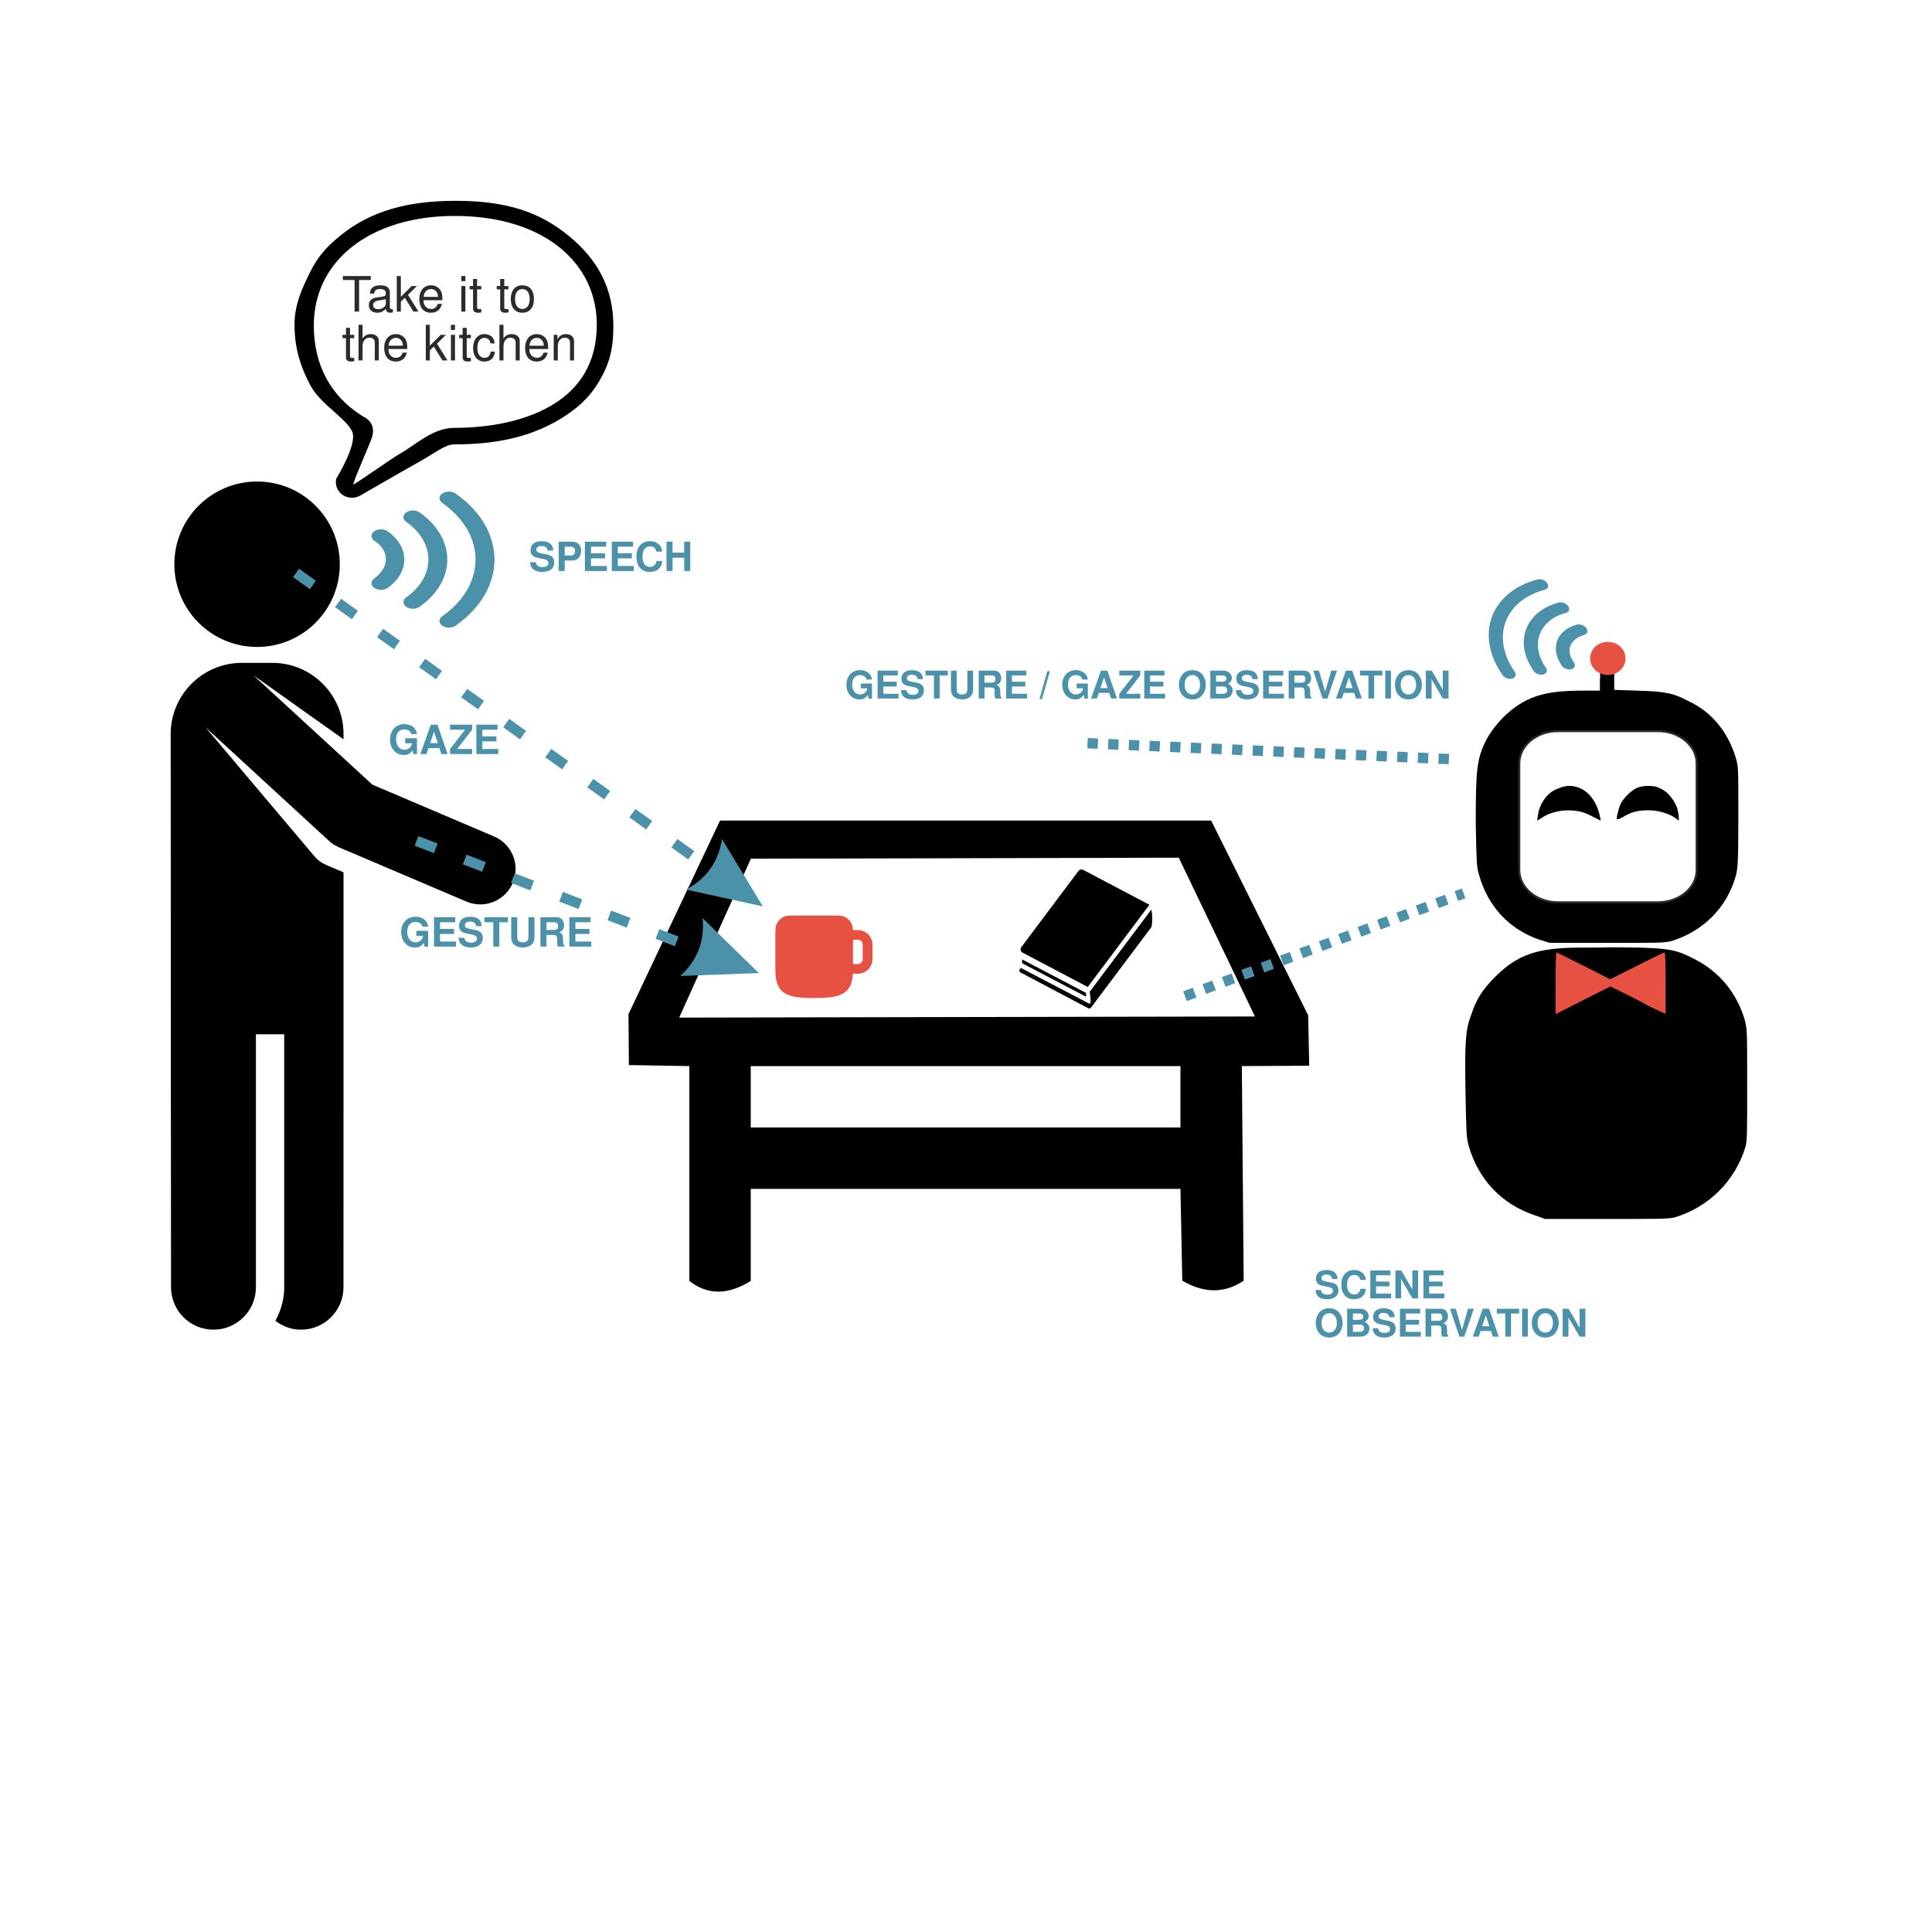
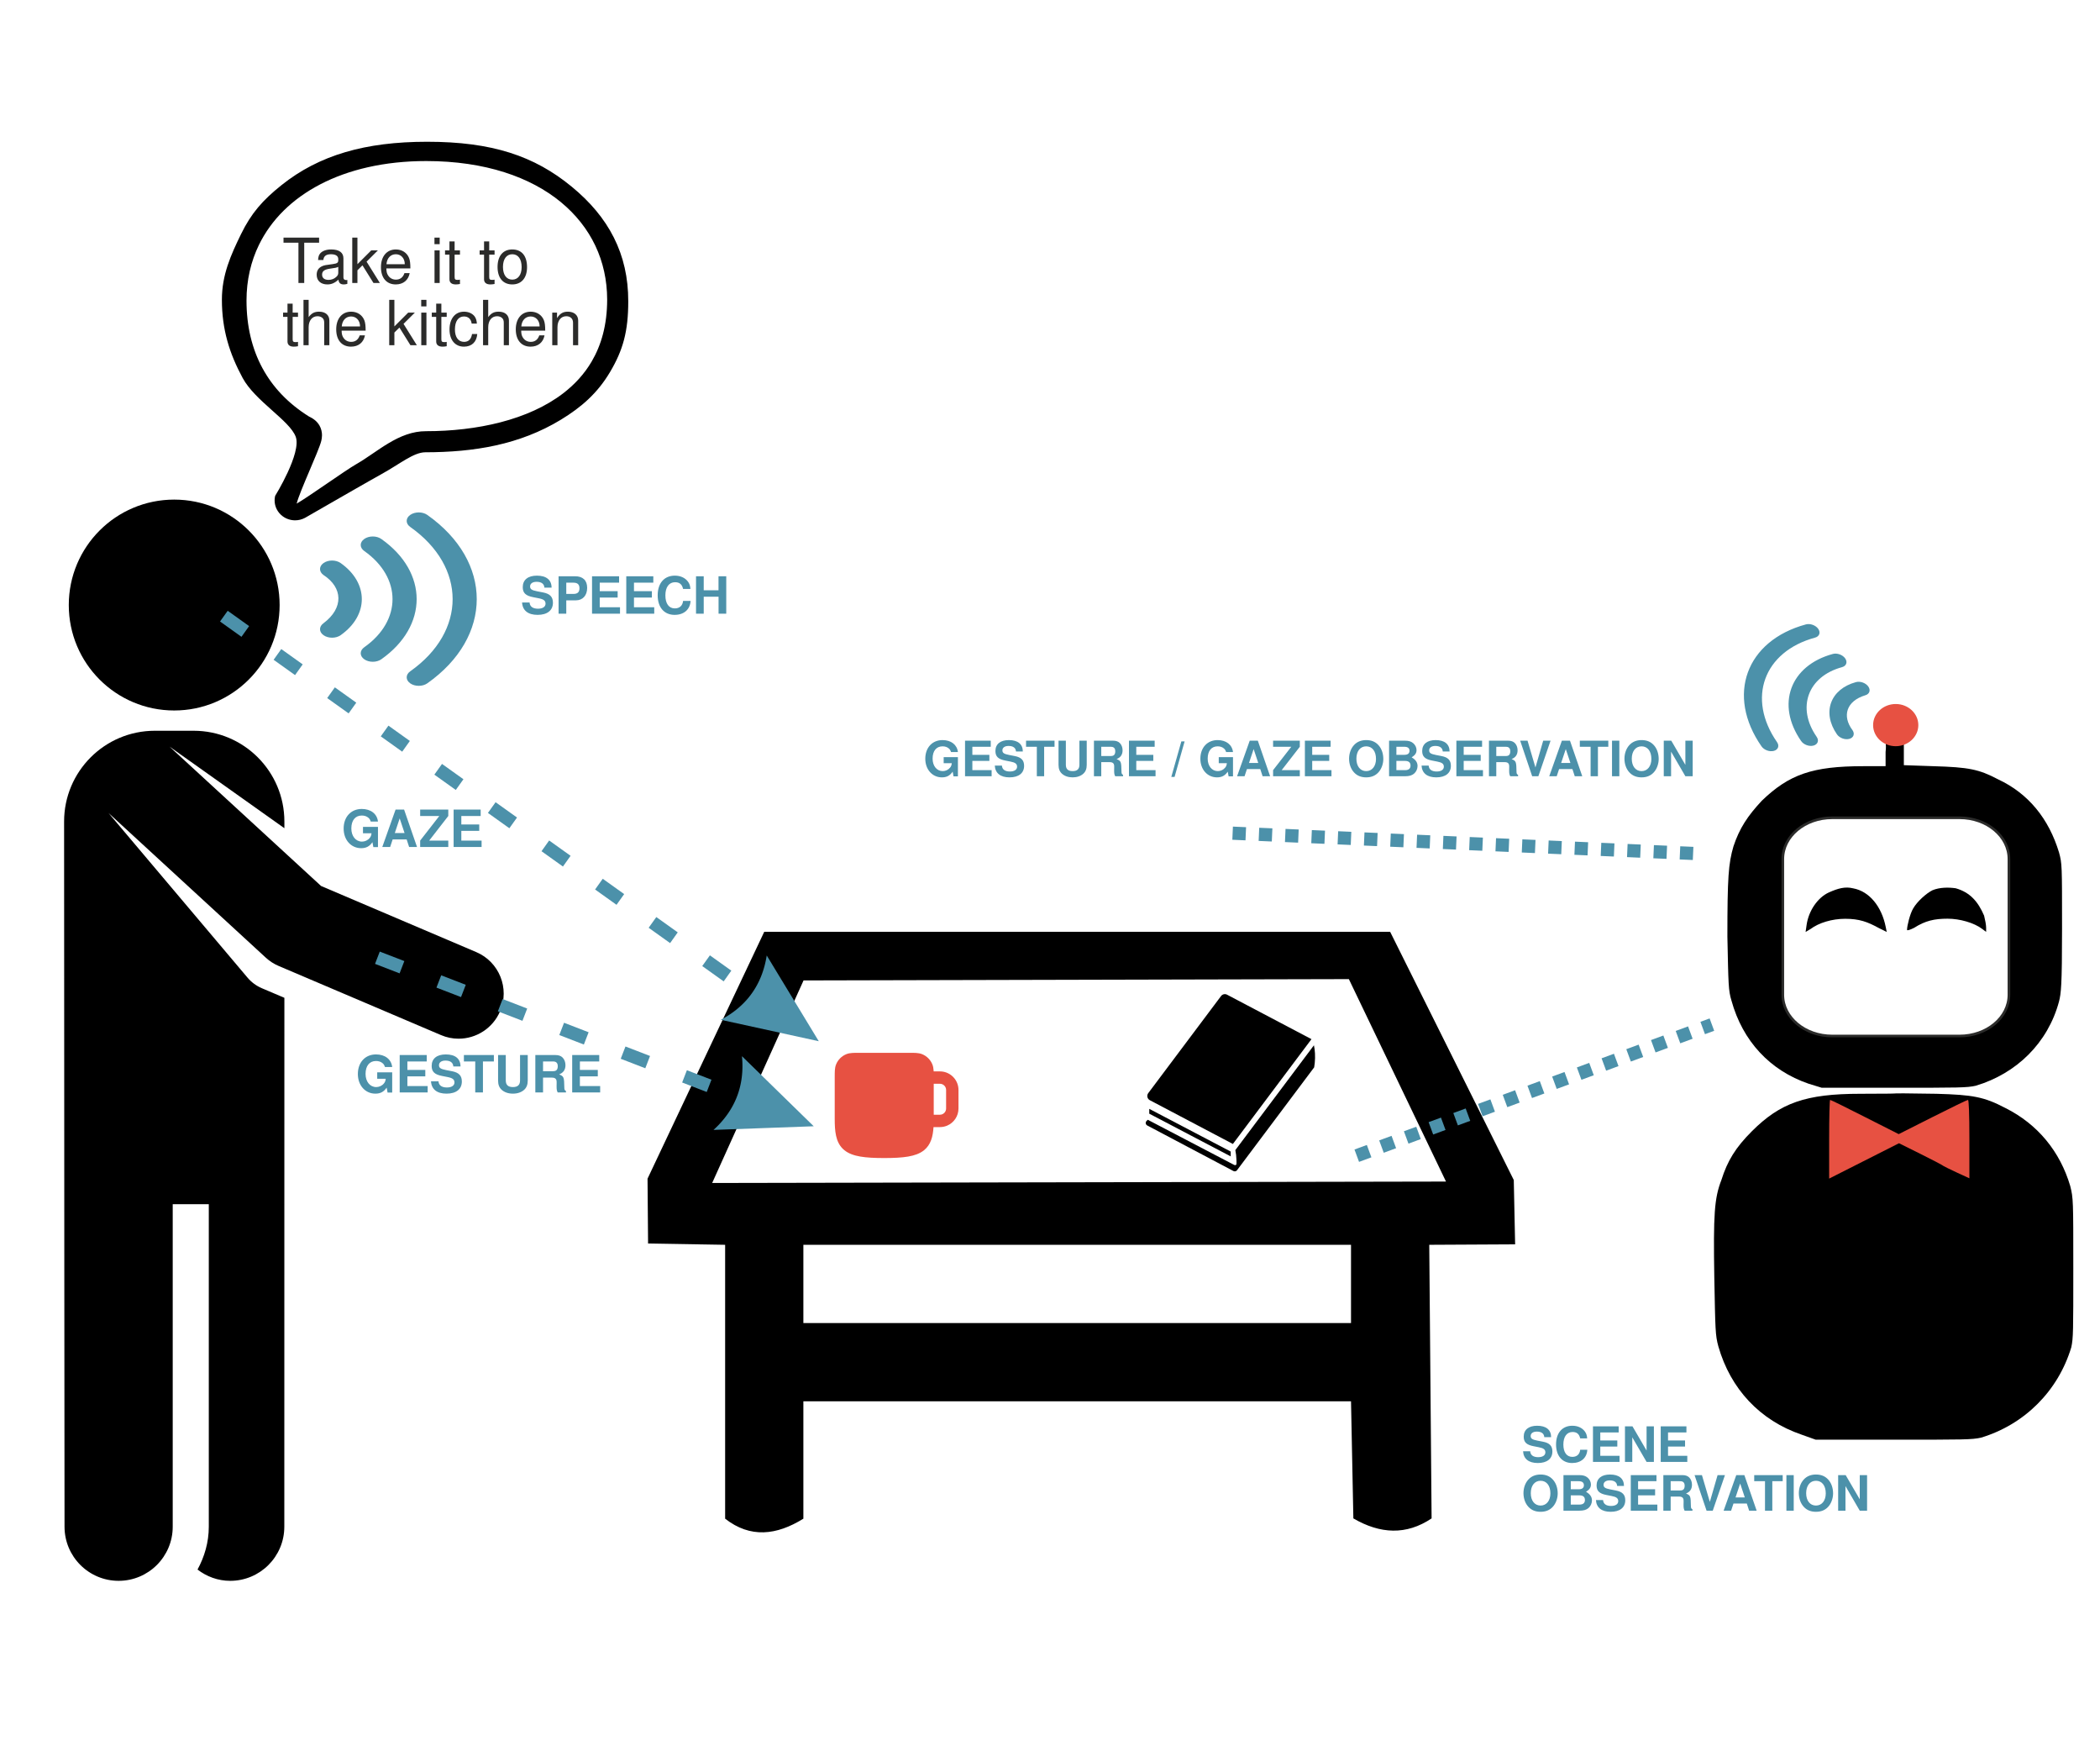
- <svg xmlns="http://www.w3.org/2000/svg" version="1.1" width="1000" height="1000" viewBox="0 300 1000 600" xml:space="preserve">
+ <svg xmlns="http://www.w3.org/2000/svg" version="1.1" width="300" height="250" viewBox="0 0 300 250" xml:space="preserve">
  <defs>
</defs>
-   <rect x="0" y="0" width="100%" height="100%" fill="rgba(212,92,92,0)" />
-   <g transform="matrix(1.4149 0 0 1.4149 500.0051 500.0036)" id="985235">
+   <rect x="0" y="0" width="100%" height="100%" fill="none" />
+   <g transform="matrix(0.4977 0 0 0.4977 153.96 124.3875)" id="276065">
    <g style="" vector-effect="non-scaling-stroke">
      <g transform="matrix(0.0378 0 0 0.0378 -227.8533 81.7443)" id="XMLID_162_">
        <path style="stroke: none; stroke-width: 1; stroke-dasharray: none; stroke-linecap: butt; stroke-dashoffset: 0; stroke-linejoin: miter; stroke-miterlimit: 4; is-custom-font: none; font-file-url: none; fill: rgb(0,0,0); fill-rule: nonzero; opacity: 1;" transform=" translate(-2471.172, -8162.415)" d="M 1491.29 4935.69 l 294.31 0 c 380.51 0 689.25 308.62 689.25 689.25 l 0 50.56 l -870.12 -617.99 c -0.8 -0.57 -1.81 -0.67 -2.63 -1.23 c 0.83 0.66 1.64 0.81 2.35 1.46 l 1149.1 1056.49 l 1178.22 501.8 c 174.03 73.95 255.08 275.08 181.07 449.08 c -55.64 130.25 -182.18 208.37 -315.36 208.37 c -44.73 0 -90.18 -8.84 -133.74 -27.56 l -1232.51 -524.76 c -36.11 -15.26 -68.98 -36.53 -97.67 -63.02 l -1192.34 -1096.48 c -1.01 -0.91 -1.33 -2.29 -2.35 -3.2 c 1.01 1.06 1.32 2.39 2.15 3.46 l 1053.49 1247.49 c 30.5 36.09 67.61 63 108.33 80.49 l 47.89 20.35 l 124.11 52.8 l -0.51 4015.24 c 0 226.93 -184.08 410.85 -410.84 410.85 c -93.65 0 -179.24 -32.65 -248.17 -85.6 c 52.68 -97.1 85.55 -206.75 85.55 -325.25 l 0 -2448.28 l -273.95 0 l 0 2448.26 c 0 226.93 -184 410.85 -410.84 410.85 c -226.77 0 -410.73 -183.92 -410.73 -410.85 c 0 0 -3.25 -3454.05 -3.25 -5353.35 c -0.02 -380.61 308.61 -689.23 689.19 -689.23 z" stroke-linecap="round" />
      </g>
      <g transform="matrix(0.0378 0 0 0.0378 -259.3401 -76.2996)" id="XMLID_161_">
        <path style="stroke: none; stroke-width: 1; stroke-dasharray: none; stroke-linecap: butt; stroke-dashoffset: 0; stroke-linejoin: miter; stroke-miterlimit: 4; is-custom-font: none; font-file-url: none; fill: rgb(0,0,0); fill-rule: nonzero; opacity: 1;" transform=" translate(-1638.195, -3981.14)" d="M 1638.21 4781.59 c -442.39 0 -800.54 -358.25 -800.54 -800.38 c -0.02 -442.27 358.13 -800.52 800.54 -800.52 c 442.06 0 800.51 358.25 800.51 800.52 c -0.01 442.13 -358.47 800.38 -800.51 800.38 z" stroke-linecap="round" />
      </g>
      <g transform="matrix(0.0378 0 0 0.0378 234.1944 113.5165)" id="Layer_x0020_1">
        <path style="stroke: none; stroke-width: 1; stroke-dasharray: none; stroke-linecap: butt; stroke-dashoffset: 0; stroke-linejoin: miter; stroke-miterlimit: 4; is-custom-font: none; font-file-url: none; fill: rgb(0,0,0); fill-rule: nonzero; opacity: 1;" transform=" translate(-14696.224, -9003.294)" d="M 15020.92 7692.03 c 277.23 7.7 361.93 23.1 523.65 107.81 c 246.42 123.21 415.84 331.13 492.85 592.96 c 23.1 92.41 23.1 107.81 23.1 623.76 c 0 477.44 0 531.35 -15.41 600.66 c -100.1 331.12 -354.23 585.25 -685.36 685.36 c -69.31 15.4 -130.91 15.4 -662.26 15.4 l -592.96 0 l -107.81 -38.5 c -315.73 -107.81 -539.06 -346.53 -631.47 -669.97 c -23.1 -84.7 -23.1 -123.21 -30.79 -523.64 c -7.71 -477.45 0 -600.66 53.9 -739.27 c 46.2 -146.32 107.81 -246.43 231.02 -369.64 c 215.62 -215.62 408.14 -284.93 823.98 -284.93 c 492.85 0 38.51 -7.7 577.56 0 z" stroke-linecap="round" />
      </g>
      <g transform="matrix(0.0378 0 0 0.0378 235.8133 76.9948)" id="Layer_x0020_1">
        <path style="stroke: none; stroke-width: 1; stroke-dasharray: none; stroke-linecap: butt; stroke-dashoffset: 0; stroke-linejoin: miter; stroke-miterlimit: 4; is-custom-font: none; font-file-url: none; fill: rgb(231,81,66); fill-rule: nonzero; opacity: 1;" transform=" translate(-14739.16, -8037.115)" d="M 15271.59 8036.58 l 0 297.1 l -92.65 -42.6 c -51.11 -23.42 -97.97 -46.85 -104.35 -51.11 c -5.33 -5.32 -84.13 -46.85 -174.64 -91.58 l -162.92 -80.92 l -265.15 134.17 l -265.15 134.17 l 0 -299.23 c 0 -163.98 3.19 -298.16 7.45 -298.16 c 5.33 0 123.52 58.57 264.08 129.92 l 256.63 129.91 l 257.7 -129.91 c 141.62 -71.35 261.95 -129.92 268.34 -129.92 c 6.39 0 10.65 102.23 10.65 298.16 l 0.01 0 z" stroke-linecap="round" />
      </g>
      <g transform="matrix(0.0378 0 0 0.0378 234.5075 12.1314)" id="Layer_x0020_1">
        <path style="stroke: none; stroke-width: 1; stroke-dasharray: none; stroke-linecap: butt; stroke-dashoffset: 0; stroke-linejoin: miter; stroke-miterlimit: 4; is-custom-font: none; font-file-url: none; fill: rgb(0,0,0); fill-rule: nonzero; opacity: 1;" transform=" translate(-14704.52, -6320.811)" d="M 14773.83 5004.47 l 0 100.11 l 0 92.41 l 223.31 7.7 c 269.54 7.7 346.54 23.11 492.86 100.11 c 231.02 107.81 385.03 300.33 462.04 554.45 c 23.1 84.72 23.1 92.41 23.1 577.56 c 0 438.94 -7.7 492.85 -23.1 554.45 c -84.71 315.74 -323.43 546.76 -631.46 639.17 c -69.31 15.4 -123.21 15.4 -623.76 15.4 l -546.75 0 l -100.12 -30.81 c -292.62 -100.1 -500.54 -323.43 -585.25 -631.45 c -23.1 -77.02 -23.1 -115.52 -30.8 -485.15 c 0 -446.65 7.7 -554.45 46.2 -685.37 c 46.21 -138.62 107.81 -231.03 215.63 -346.54 c 207.92 -200.21 385.03 -261.82 770.06 -261.82 l 169.42 0 l 0 -107.81 c 15.4 -130.91 -53.91 -100.11 138.62 -92.41 z m -916.39 1393.84 c 0 462.04 0 500.54 61.6 600.65 c 46.21 77.01 123.22 154.02 200.22 184.82 c 100.11 46.21 200.23 53.91 662.27 53.91 c 392.74 -7.7 408.14 -7.7 469.74 -30.81 c 138.61 -53.9 223.33 -146.31 277.23 -284.93 c 23.1 -61.6 30.8 -77 30.8 -423.53 c 7.71 -415.84 0 -508.25 -53.91 -616.07 c -38.5 -77 -107.8 -146.3 -177.11 -192.51 c -100.11 -53.91 -123.22 -61.61 -646.86 -53.91 l -477.45 0 c -431.24 7.71 -338.83 515.96 -346.53 762.38 z" stroke-linecap="round" />
      </g>
      <g transform="matrix(0.0378 0 0 0.0378 234.8386 16.0607)" id="Layer_x0020_1">
        <rect style="stroke: rgb(43,43,42); stroke-width: 20; stroke-dasharray: none; stroke-linecap: butt; stroke-dashoffset: 0; stroke-linejoin: miter; stroke-miterlimit: 22.926; is-custom-font: none; font-file-url: none; fill: rgb(255,255,255); fill-rule: evenodd; opacity: 1;" x="-858.5" y="-828.345" rx="375.15" ry="312.77" width="1717" height="1656.69" />
      </g>
-       <g transform="matrix(0.0378 0 0 0.0378 249.3936 11.1444)" id="_105553263383648">
+       <g transform="matrix(0.0378 0 0 0.0378 249.3936 11.1444)" id="Layer_x0020_1">
        <path style="stroke: none; stroke-width: 1; stroke-dasharray: none; stroke-linecap: butt; stroke-dashoffset: 0; stroke-linejoin: miter; stroke-miterlimit: 4; is-custom-font: none; font-file-url: none; fill: rgb(0,0,0); fill-rule: nonzero; opacity: 1;" transform=" translate(-15098.5, -6294.844)" d="M 15167.81 6131.59 c 107.81 30.79 169.41 100.1 215.61 207.92 c 7.71 30.79 15.41 69.3 15.41 92.4 l 0 30.8 l -30.8 -23.1 c -61.61 -46.21 -169.42 -77 -261.83 -77 c -100.11 0 -169.41 15.4 -254.13 69.3 c -30.79 15.4 -53.9 23.11 -53.9 15.4 c 0 -30.8 23.11 -123.21 46.21 -161.71 c 30.8 -53.91 100.1 -115.51 146.31 -138.62 c 53.91 -23.1 123.21 -23.1 177.12 -15.39 z" stroke-linecap="round" />
      </g>
-       <g transform="matrix(0.0378 0 0 0.0378 220.5697 11.1446)" id="_105553263383648">
+       <g transform="matrix(0.0378 0 0 0.0378 220.5697 11.1446)" id="Layer_x0020_1">
        <path style="stroke: none; stroke-width: 1; stroke-dasharray: none; stroke-linecap: butt; stroke-dashoffset: 0; stroke-linejoin: miter; stroke-miterlimit: 4; is-custom-font: none; font-file-url: none; fill: rgb(0,0,0); fill-rule: nonzero; opacity: 1;" transform=" translate(-14335.87, -6294.847)" d="M 14389.77 6132.31 c 123.22 23.1 215.62 138.61 246.42 292.62 l 7.71 38.5 l -61.61 -30.8 c -84.71 -46.2 -146.31 -69.3 -254.12 -69.3 c -100.11 0 -200.23 30.79 -261.83 77 l -38.5 23.1 l 7.69 -53.9 c 15.41 -107.81 84.72 -207.92 169.42 -246.43 c 69.31 -30.79 123.22 -46.2 184.82 -30.79 l 0 0 z" stroke-linecap="round" />
      </g>
      <g transform="matrix(0.0378 0 0 0.0378 234.7934 -41.8458)" id="Layer_x0020_1">
        <ellipse style="stroke: rgb(230,82,67); stroke-width: 20; stroke-dasharray: none; stroke-linecap: butt; stroke-dashoffset: 0; stroke-linejoin: miter; stroke-miterlimit: 22.926; is-custom-font: none; font-file-url: none; fill: rgb(231,81,66); fill-rule: evenodd; opacity: 1;" cx="0" cy="0" rx="161.72" ry="150.17" />
      </g>
      <g transform="matrix(0.0378 0 0 0.0378 1.0364 103.6292)" id="Layer_x0020_1">
        <path style="stroke: none; stroke-width: 1; stroke-dasharray: none; stroke-linecap: butt; stroke-dashoffset: 0; stroke-linejoin: miter; stroke-miterlimit: 4; is-custom-font: none; font-file-url: none; fill: rgb(0,0,0); fill-rule: nonzero; opacity: 1;" transform=" translate(-8527.01, -8741.569)" d="M 6417.7 6831.36 l -693.95 1537.69 l 5572.33 -10.82 l -737.57 -1536.85 l -4140.81 9.98 z m -298.42 -369.38 l 4752.64 0 l 938.88 1884.58 l 10.24 488.33 l -652.08 3.41 c 5.95 692.38 11.89 1384.75 17.83 2077.13 c -191.59 128.53 -390.11 118.93 -594.08 0 l -17.83 -888.97 l -4158.56 0 l 0 891.12 c -203.76 126.24 -402.82 149.48 -594.08 0 l 0 -2079.28 l -585.18 -9.71 l -4.08 -492.26 l 886.3 -1874.35 z m 4455.6 2970.4 l 0 -594.08 l -4158.56 0 l 0 594.08 l 4158.56 0 z" stroke-linecap="round" />
      </g>
-       <g transform="matrix(0.0378 0 0 0.0378 43.532 56.8527)" id="_105553264180480">
+       <g transform="matrix(0.0378 0 0 0.0378 43.532 56.8527)" id="Layer_x0020_1">
        <path style="stroke: none; stroke-width: 1; stroke-dasharray: none; stroke-linecap: butt; stroke-dashoffset: 0; stroke-linejoin: miter; stroke-miterlimit: 4; is-custom-font: none; font-file-url: none; fill: rgb(0,0,0); fill-rule: nonzero; opacity: 1;" transform=" translate(-9651.704, -7504.155)" d="M 9047.71 7740.68 c -9.41 -4.93 -16.14 -13.71 -18.48 -24.06 c -2.3 -10.31 0 -21.15 6.37 -29.61 l 552.83 -737.08 c 10.64 -14.21 30.06 -18.6 45.75 -10.31 l 640.87 337.57 l -596.73 795.67 l -630.61 -332.18 z" stroke-linecap="round" />
      </g>
-       <g transform="matrix(0.0378 0 0 0.0378 44.5278 68.1216)" id="_105553264180480">
+       <g transform="matrix(0.0378 0 0 0.0378 44.5278 68.1216)" id="Layer_x0020_1">
        <path style="stroke: none; stroke-width: 1; stroke-dasharray: none; stroke-linecap: butt; stroke-dashoffset: 0; stroke-linejoin: miter; stroke-miterlimit: 4; is-custom-font: none; font-file-url: none; fill: rgb(0,0,0); fill-rule: nonzero; opacity: 1;" transform=" translate(-9678.049, -7802.324)" d="M 9023.15 7897.78 l 8.91 -8.54 l 657.3 343.39 c 20.9 5.29 16.14 -11.09 16.18 -36.63 c -0.78 -27.59 -3.94 -53.79 -8.62 -76.5 l 596.82 -795.79 c 7.96 37.28 11.29 84.26 6.2 134.6 l 39.7 -53.01 l -39.7 53.01 c -1.11 10.88 -2.51 21.92 -4.48 33.09 l -585.61 780.85 c -6.41 8.54 -18.07 11.17 -27.47 6.16 l -654.34 -345.81 c -6.2 -3.24 -10.39 -9.28 -11.38 -16.18 c -0.94 -6.86 1.44 -13.84 6.49 -18.64 z" stroke-linecap="round" />
      </g>
-       <g transform="matrix(0.0378 0 0 0.0378 32.2235 75.0947)" id="_105553264180480">
+       <g transform="matrix(0.0378 0 0 0.0378 32.2235 75.0947)" id="Layer_x0020_1">
        <polygon style="stroke: none; stroke-width: 1; stroke-dasharray: none; stroke-linecap: butt; stroke-dashoffset: 0; stroke-linejoin: miter; stroke-miterlimit: 4; is-custom-font: none; font-file-url: none; fill: rgb(0,0,0); fill-rule: nonzero; opacity: 1;" points="309.23,180.44 -309.23,-143.78 -309.23,-180.44 309.23,143.81 " />
      </g>
      <g transform="matrix(0.0378 0 0 0.0378 -51.9873 67.2926)" id="Layer_x0020_1">
        <path style="stroke: none; stroke-width: 1; stroke-dasharray: none; stroke-linecap: butt; stroke-dashoffset: 0; stroke-linejoin: miter; stroke-miterlimit: 4; is-custom-font: none; font-file-url: none; fill: rgb(231,81,66); fill-rule: evenodd; opacity: 1;" transform=" translate(-7124.445, -7780.4)" d="M 7406.39 7850.88 l 0 -234.94 l 46.98 0 c 25.96 0 46.99 21.04 46.99 46.99 l 0 140.96 c 0 25.96 -21.03 46.99 -46.99 46.99 l -46.98 0 z m 101.8 82.93 c 50.63 -21.39 86.15 -71.5 86.15 -129.92 l 0 -140.96 c 0 -34.32 -12.26 -65.78 -32.65 -90.23 c -25.86 -31.01 -64.78 -50.75 -108.32 -50.75 l -47.56 0 c -0.12 -2.62 -0.26 -5.17 -0.43 -7.63 c -1.06 -15.49 -3.38 -30.99 -9.73 -46.31 c -14.31 -34.54 -41.75 -61.98 -76.29 -76.29 c -15.31 -6.35 -30.82 -8.67 -46.31 -9.73 c -14.73 -1 -32.51 -1 -53.13 -1 l -378.91 0 c -20.62 0 -38.41 0 -53.12 1 c -15.5 1.06 -31 3.38 -46.32 9.73 c -34.54 14.31 -61.98 41.75 -76.29 76.29 c -6.34 15.32 -8.67 30.82 -9.73 46.31 c -1 14.72 -1 32.51 -1 53.12 l 0 5.26 l 0 309.51 c 0 92.53 6.87 173.57 61.05 227.05 c 3.92 3.87 8.09 7.6 12.53 11.18 c 31.84 25.69 72.82 39.92 121.1 48.17 c 48.38 8.27 108.24 11.2 181.24 11.2 c 73 0 132.86 -2.93 181.23 -11.2 c 48.28 -8.25 89.27 -22.48 121.1 -48.17 c 51.4 -41.46 67.42 -103.15 71.95 -175.58 l 48.62 0 c 19.44 0 37.97 -3.94 54.82 -11.05 z" stroke-linecap="round" />
      </g>
      <g transform="matrix(0.0378 0 0 0.0378 -187.3316 -154.9282)" id="Layer_x0020_1">
        <path style="stroke: none; stroke-width: 1; stroke-dasharray: none; stroke-linecap: butt; stroke-dashoffset: 0; stroke-linejoin: miter; stroke-miterlimit: 4; is-custom-font: none; font-file-url: none; fill: rgb(0,0,0); fill-rule: nonzero; opacity: 1;" transform=" translate(-3543.326, -1900.68)" d="M 4655.65 803.78 c -282.32 -232.1 -603.53 -340.2 -1097.07 -340.08 c -468.45 0 -820.23 100.91 -1106.29 329.96 c -142.87 114.35 -229.14 212.68 -306.59 371.4 c -77.52 158.66 -145.26 309.28 -145.2 497.65 c -0.11 227.73 58.25 410.23 157.32 593.76 c 94.44 175.41 357.35 323.16 403.19 446.54 c 45.85 123.38 -156.15 448.93 -156.15 449.05 c -2.73 11.11 -4.15 22.68 -4.09 34.41 c -0.12 46.45 22.2 91.15 60.88 119.99 l 0.24 0.18 l 0.05 0.06 c 27.72 20.48 61.11 30.96 94.45 30.96 c 25.1 0 50.57 -5.93 73.54 -17.96 l 2.31 -1.15 l 2.25 -1.31 c 0.06 -0.06 31.91 -18.43 80.95 -46.62 c 73.48 -42.25 185.33 -106.52 285.17 -163.67 c 49.86 -28.54 96.75 -55.31 134.24 -76.54 c 37.24 -21.17 65.96 -37.35 76.56 -43.04 l 0.53 -0.29 l 0.72 -0.41 c 139.15 -76.65 243.12 -165.12 332.18 -165.58 c 369.55 -0.52 715.11 -56.41 1029.41 -247.07 c 156.75 -95.47 279.43 -202.21 375.42 -365.25 c 96.16 -162.93 136.66 -305.19 136.48 -533.49 c 0.77 -359.07 -147.93 -639.98 -430.5 -871.5 z m 152.21 1329.08 c -55.48 94.09 -128.26 173.27 -215.54 240.38 c -130.8 100.53 -295.06 173.11 -475.25 219.9 c -180.06 46.9 -375.53 67.85 -565.36 67.79 c -211.02 -0.84 -370.78 159.23 -531.85 250.88 c -83.25 47.48 -360.13 246.45 -451.62 299.05 c 22.32 -92.37 167.45 -397.37 186.81 -475.93 l 0 -0.11 c 3.2 -13.12 5.5 -27.34 5.57 -43.51 c 0.23 -22.79 -5.81 -50.59 -19.36 -73.72 c -10.01 -17.33 -22.92 -30.96 -34.23 -40.28 c -17.23 -13.98 -30.2 -20.03 -37.43 -23.89 l -7.28 -3.61 l -0.83 -0.47 c -158.39 -99.16 -274.87 -222.31 -353.8 -368.32 c -78.81 -146.23 -120.27 -316.87 -120.32 -512.13 c 0.05 -155.44 33.33 -296.96 94.97 -423.39 c 92.67 -189.34 249.77 -346.39 464.59 -458.33 c 214.65 -111.7 487.33 -177.07 804.77 -177.07 c 448.79 0.11 792.92 122.57 1022.85 311.79 c 229.63 189.86 350.73 445.49 351.49 739.62 c -0.17 192.81 -44.46 345.83 -118.18 471.35 z" stroke-linecap="round" />
      </g>
      <g transform="matrix(0.0378 0 0 0.0378 -192.6044 -174.3259)" style="" id="Layer_x0020_1">
-         <text xml:space="preserve" font-family="'Helvetica'" font-size="472.48" font-style="normal" font-weight="normal" style="stroke: none; stroke-width: 1; stroke-dasharray: none; stroke-linecap: butt; stroke-dashoffset: 0; stroke-linejoin: miter; stroke-miterlimit: 4; is-custom-font: none; font-file-url: none; fill: rgb(43,43,42); fill-rule: evenodd; opacity: 1; white-space: pre;">
+         <text xml:space="preserve" font-family="Helvetica" font-size="472.48" font-style="normal" font-weight="normal" style="stroke: none; stroke-width: 1; stroke-dasharray: none; stroke-linecap: butt; stroke-dashoffset: 0; stroke-linejoin: miter; stroke-miterlimit: 4; is-custom-font: none; font-file-url: none; fill: rgb(43,43,42); fill-rule: evenodd; opacity: 1; white-space: pre;">
          <tspan x="-945.421" y="148.425">Take it to</tspan>
        </text>
      </g>
      <g transform="matrix(0.0378 0 0 0.0378 -185.1526 -156.4684)" style="" id="Layer_x0020_1">
-         <text xml:space="preserve" font-family="'Helvetica'" font-size="472.48" font-style="normal" font-weight="normal" style="stroke: none; stroke-width: 1; stroke-dasharray: none; stroke-linecap: butt; stroke-dashoffset: 0; stroke-linejoin: miter; stroke-miterlimit: 4; is-custom-font: none; font-file-url: none; fill: rgb(43,43,42); fill-rule: evenodd; opacity: 1; white-space: pre;">
+         <text xml:space="preserve" font-family="Helvetica" font-size="472.48" font-style="normal" font-weight="normal" style="stroke: none; stroke-width: 1; stroke-dasharray: none; stroke-linecap: butt; stroke-dashoffset: 0; stroke-linejoin: miter; stroke-miterlimit: 4; is-custom-font: none; font-file-url: none; fill: rgb(43,43,42); fill-rule: evenodd; opacity: 1; white-space: pre;">
          <tspan x="-1142.557" y="148.425">the kitchen</tspan>
        </text>
      </g>
-       <g transform="matrix(0.0378 0 0 0.0378 -138.7359 48.731)" id="_105553261658880">
+       <g transform="matrix(0.0378 0 0 0.0378 -138.7359 48.731)" id="_105553395767840">
        <path style="stroke: none; stroke-width: 1; stroke-dasharray: none; stroke-linecap: butt; stroke-dashoffset: 0; stroke-linejoin: miter; stroke-miterlimit: 4; is-custom-font: none; font-file-url: none; fill: rgb(76,145,170); fill-rule: nonzero; opacity: 1;" transform=" translate(-4829.07, -7289.255)" d="M 6494.72 7938.44 l -761 27.7 l 0 0 l 15.23 -14.22 l 14.68 -14.43 l 14.13 -14.64 l 13.58 -14.85 l 13.04 -15.07 l 12.49 -15.27 l 11.95 -15.48 l 11.4 -15.7 l 10.85 -15.91 l 10.31 -16.11 l 9.76 -16.33 l 9.21 -16.54 l 8.67 -16.75 l 8.12 -16.96 l 7.57 -17.18 l 7.03 -17.38 l 6.48 -17.6 l 5.93 -17.8 l 5.39 -18.02 l 4.84 -18.23 l 4.29 -18.44 l 3.75 -18.65 l 3.2 -18.86 l 2.66 -19.07 l 2.11 -19.28 l 1.56 -19.5 l 1.01 -19.7 l 0.47 -19.92 l -0.08 -20.13 l -0.62 -20.34 l -1.17 -20.55 l -1.72 -20.76 l 544.88 531.97 z m -532.72 -152.11 l 36.02 -93.28 l 186.57 72.04 l -36.02 93.28 l -186.57 -72.04 z m -466.42 -180.1 l 36.02 -93.28 l 186.57 72.04 l -36.02 93.28 l -186.57 -72.04 z m -466.43 -180.11 l 36.02 -93.28 l 186.57 72.04 l -36.02 93.28 l -186.57 -72.04 z m -466.43 -180.11 l 36.02 -93.28 l 186.57 72.04 l -36.02 93.28 l -186.57 -72.04 z m -466.43 -180.12 l 36.02 -93.28 l 186.57 72.05 l -36.02 93.28 l -186.57 -72.05 z m -466.43 -180.12 l 36.02 -93.28 l 186.57 72.05 l -36.02 93.28 l -186.57 -72.05 z m -466.44 -180.12 l 36.02 -93.28 l 186.58 72.05 l -36.02 93.28 l -186.58 -72.05 z" stroke-linecap="round" />
      </g>
-       <g transform="matrix(0.0378 0 0 0.0378 -160.2552 -12.892)" id="_105553261245536">
+       <g transform="matrix(0.0378 0 0 0.0378 -160.2552 -12.892)" id="_105553395770272">
        <path style="stroke: none; stroke-width: 1; stroke-dasharray: none; stroke-linecap: butt; stroke-dashoffset: 0; stroke-linejoin: miter; stroke-miterlimit: 4; is-custom-font: none; font-file-url: none; fill: rgb(76,145,170); fill-rule: nonzero; opacity: 1;" transform=" translate(-4259.63, -5658.695)" d="M 6532.91 7292.61 l -743.98 -162.79 l 0 0 l 18.29 -9.97 l 17.81 -10.32 l 17.34 -10.66 l 16.86 -11 l 16.38 -11.34 l 15.91 -11.68 l 15.42 -12.02 l 14.96 -12.36 l 14.47 -12.71 l 14 -13.04 l 13.52 -13.38 l 13.05 -13.73 l 12.56 -14.06 l 12.09 -14.41 l 11.62 -14.74 l 11.14 -15.09 l 10.66 -15.43 l 10.18 -15.77 l 9.71 -16.1 l 9.23 -16.45 l 8.75 -16.79 l 8.28 -17.13 l 7.8 -17.47 l 7.32 -17.81 l 6.85 -18.16 l 6.37 -18.49 l 5.89 -18.83 l 5.42 -19.18 l 4.93 -19.51 l 4.47 -19.86 l 3.98 -20.19 l 3.51 -20.54 l 395.21 651.01 z m -478.06 -280.05 l 58.12 -81.38 l 162.74 116.25 l -58.12 81.38 l -162.74 -116.25 z m -406.85 -290.63 l 58.12 -81.38 l 162.74 116.25 l -58.12 81.38 l -162.74 -116.25 z m -406.85 -290.63 l 58.12 -81.38 l 162.74 116.25 l -58.12 81.38 l -162.74 -116.25 z m -406.85 -290.63 l 58.12 -81.38 l 162.74 116.25 l -58.12 81.38 l -162.74 -116.25 z m -406.85 -290.63 l 58.12 -81.38 l 162.74 116.25 l -58.12 81.38 l -162.74 -116.25 z m -406.85 -290.63 l 58.12 -81.38 l 162.74 116.25 l -58.12 81.38 l -162.74 -116.25 z m -406.85 -290.65 l 58.12 -81.38 l 162.74 116.26 l -58.12 81.38 l -162.74 -116.26 z m -406.85 -290.65 l 58.12 -81.38 l 162.74 116.26 l -58.12 81.38 l -162.74 -116.26 z m -406.85 -290.65 l 58.12 -81.38 l 162.74 116.26 l -58.12 81.38 l -162.74 -116.26 z m -406.85 -290.65 l 58.12 -81.38 l 162.74 116.26 l -58.12 81.38 l -162.74 -116.26 z m -406.85 -290.65 l 58.12 -81.38 l 162.74 116.26 l -58.12 81.38 l -162.74 -116.26 z" stroke-linecap="round" />
      </g>
      <g transform="matrix(0.0378 0 0 0.0378 -171.6366 58.9431)" style="" id="Layer_x0020_1">
-         <text xml:space="preserve" font-family="'Helvetica'" font-size="389.73" font-style="normal" font-weight="bold" style="stroke: none; stroke-width: 1; stroke-dasharray: none; stroke-linecap: butt; stroke-dashoffset: 0; stroke-linejoin: miter; stroke-miterlimit: 4; is-custom-font: none; font-file-url: none; fill: rgb(76,145,170); fill-rule: evenodd; opacity: 1; white-space: pre;">
+         <text xml:space="preserve" font-family="Helvetica" font-size="389.73" font-style="normal" font-weight="bold" style="stroke: none; stroke-width: 1; stroke-dasharray: none; stroke-linecap: butt; stroke-dashoffset: 0; stroke-linejoin: miter; stroke-miterlimit: 4; is-custom-font: none; font-file-url: none; fill: rgb(76,145,170); fill-rule: evenodd; opacity: 1; white-space: pre;">
          <tspan x="-941.974" y="122.43">GESTURE</tspan>
        </text>
      </g>
      <g transform="matrix(0.0378 0 0 0.0378 -190.8647 -11.4952)" style="" id="Layer_x0020_1">
-         <text xml:space="preserve" font-family="'Helvetica'" font-size="389.73" font-style="normal" font-weight="bold" style="stroke: none; stroke-width: 1; stroke-dasharray: none; stroke-linecap: butt; stroke-dashoffset: 0; stroke-linejoin: miter; stroke-miterlimit: 4; is-custom-font: none; font-file-url: none; fill: rgb(76,145,170); fill-rule: evenodd; opacity: 1; white-space: pre;">
+         <text xml:space="preserve" font-family="Helvetica" font-size="389.73" font-style="normal" font-weight="bold" style="stroke: none; stroke-width: 1; stroke-dasharray: none; stroke-linecap: butt; stroke-dashoffset: 0; stroke-linejoin: miter; stroke-miterlimit: 4; is-custom-font: none; font-file-url: none; fill: rgb(76,145,170); fill-rule: evenodd; opacity: 1; white-space: pre;">
          <tspan x="-541.302" y="122.43">GAZE</tspan>
        </text>
      </g>
      <g transform="matrix(0.0378 0 0 0.0378 -222.8031 -85.5153)" id="Layer_x0020_1">
        <path style="stroke: none; stroke-width: 1; stroke-dasharray: none; stroke-linecap: butt; stroke-dashoffset: 0; stroke-linejoin: miter; stroke-miterlimit: 4; is-custom-font: none; font-file-url: none; fill: rgb(76,145,170); fill-rule: evenodd; opacity: 1;" transform=" translate(-2605, -3737.384)" d="M 2605 3538.9 c 0 0 0 893.18 0 0 z" stroke-linecap="round" />
      </g>
      <g transform="matrix(0.0378 0 0 0.0378 -211.488 -77.9997)" id="Layer_x0020_1">
        <path style="stroke: none; stroke-width: 1; stroke-dasharray: none; stroke-linecap: butt; stroke-dashoffset: 0; stroke-linejoin: miter; stroke-miterlimit: 4; is-custom-font: none; font-file-url: none; fill: rgb(76,145,170); fill-rule: evenodd; opacity: 1;" transform=" translate(-2904.36, -3936.22)" d="M 2902.06 3662.22 c -35.78 -25.22 -93.79 -25.22 -129.56 0 c -35.77 25.22 -35.77 66.11 0 91.34 c 146.87 95.76 154.02 249.58 0 365.32 c -35.77 25.22 -35.77 66.12 0 91.34 c 35.77 25.22 93.78 25.22 129.56 0 c 214.65 -151.32 214.65 -396.67 0 -548 z" stroke-linecap="round" />
      </g>
      <g transform="matrix(0.0378 0 0 0.0378 -197.7767 -77.9989)" id="Layer_x0020_1">
        <path style="stroke: none; stroke-width: 1; stroke-dasharray: none; stroke-linecap: butt; stroke-dashoffset: 0; stroke-linejoin: miter; stroke-miterlimit: 4; is-custom-font: none; font-file-url: none; fill: rgb(76,145,170); fill-rule: evenodd; opacity: 1;" transform=" translate(-3267.131, -3936.22)" d="M 3211.16 3479.55 c -35.77 -25.22 -93.77 -25.22 -129.55 0 c -35.77 25.22 -35.77 66.11 0 91.33 c 286.21 201.77 286.21 528.91 0 730.68 c -35.77 25.21 -35.77 66.11 0 91.33 c 35.78 25.22 93.78 25.22 129.55 0 c 357.76 -252.21 357.76 -661.13 0 -913.34 z" stroke-linecap="round" />
      </g>
      <g transform="matrix(0.0378 0 0 0.0378 -182.5537 -77.9981)" id="Layer_x0020_1">
        <path style="stroke: none; stroke-width: 1; stroke-dasharray: none; stroke-linecap: butt; stroke-dashoffset: 0; stroke-linejoin: miter; stroke-miterlimit: 4; is-custom-font: none; font-file-url: none; fill: rgb(76,145,170); fill-rule: evenodd; opacity: 1;" transform=" translate(-3669.9, -3936.22)" d="M 3430.72 3296.88 c 35.77 -25.22 93.78 -25.22 129.55 0 c 500.85 353.1 500.85 925.58 0 1278.68 c -35.77 25.22 -93.78 25.22 -129.55 0 c -35.77 -25.22 -35.77 -66.11 0 -91.33 c 429.31 -302.66 429.31 -793.36 0 -1096.01 c -35.77 -25.23 -35.77 -66.11 0 -91.34 z" stroke-linecap="round" />
      </g>
      <g transform="matrix(0.0378 0 0 0.0378 -129.6671 -78.4473)" style="" id="Layer_x0020_1">
-         <text xml:space="preserve" font-family="'Helvetica'" font-size="389.73" font-style="normal" font-weight="bold" style="stroke: none; stroke-width: 1; stroke-dasharray: none; stroke-linecap: butt; stroke-dashoffset: 0; stroke-linejoin: miter; stroke-miterlimit: 4; is-custom-font: none; font-file-url: none; fill: rgb(76,145,170); fill-rule: evenodd; opacity: 1; white-space: pre;">
+         <text xml:space="preserve" font-family="Helvetica" font-size="389.73" font-style="normal" font-weight="bold" style="stroke: none; stroke-width: 1; stroke-dasharray: none; stroke-linecap: butt; stroke-dashoffset: 0; stroke-linejoin: miter; stroke-miterlimit: 4; is-custom-font: none; font-file-url: none; fill: rgb(76,145,170); fill-rule: evenodd; opacity: 1; white-space: pre;">
          <tspan x="-801.344" y="122.43">SPEECH</tspan>
        </text>
      </g>
-       <g transform="matrix(0.0378 0 0 0.0378 111.8674 -7.8689)" id="_105553262633632">
+       <g transform="matrix(0.0378 0 0 0.0378 111.8674 -7.8689)" id="_105553395765792">
        <line style="stroke: rgb(76,145,170); stroke-width: 100; stroke-dasharray: 100 100; stroke-linecap: butt; stroke-dashoffset: 0; stroke-linejoin: miter; stroke-miterlimit: 22.926; is-custom-font: none; font-file-url: none; fill: none; fill-rule: evenodd; opacity: 1;" x1="-1783.195" y1="-78.405" x2="1783.195" y2="78.405" />
      </g>
-       <g transform="matrix(0.0378 0 0 0.0378 131.0634 62.909)" id="_105553262626752">
+       <g transform="matrix(0.0378 0 0 0.0378 131.0634 62.909)" id="_105553395770336">
        <line style="stroke: rgb(76,145,170); stroke-width: 100; stroke-dasharray: 100 100; stroke-linecap: butt; stroke-dashoffset: 0; stroke-linejoin: miter; stroke-miterlimit: 22.926; is-custom-font: none; font-file-url: none; fill: none; fill-rule: evenodd; opacity: 1;" x1="-1348.365" y1="497.59" x2="1348.365" y2="-497.59" />
      </g>
      <g transform="matrix(0.0378 0 0 0.0378 66.9005 -31.5707)" style="" id="Layer_x0020_1">
-         <text xml:space="preserve" font-family="'Helvetica'" font-size="370.36" font-style="normal" font-weight="bold" style="stroke: none; stroke-width: 1; stroke-dasharray: none; stroke-linecap: butt; stroke-dashoffset: 0; stroke-linejoin: miter; stroke-miterlimit: 4; is-custom-font: none; font-file-url: none; fill: rgb(76,145,170); fill-rule: evenodd; opacity: 1; white-space: pre;">
+         <text xml:space="preserve" font-family="Helvetica" font-size="370.36" font-style="normal" font-weight="bold" style="stroke: none; stroke-width: 1; stroke-dasharray: none; stroke-linecap: butt; stroke-dashoffset: 0; stroke-linejoin: miter; stroke-miterlimit: 4; is-custom-font: none; font-file-url: none; fill: rgb(76,145,170); fill-rule: evenodd; opacity: 1; white-space: pre;">
          <tspan x="-2942.897" y="116.345">GESTURE / GAZE OBSERVATION</tspan>
        </text>
      </g>
-       <g transform="matrix(0.0378 0 0 0.0378 151.5021 187.8641)" style="" id="Layer_x0020_1">
-         <text xml:space="preserve" font-family="'Helvetica'" font-size="370.36" font-style="normal" font-weight="bold" style="stroke: none; stroke-width: 1; stroke-dasharray: none; stroke-linecap: butt; stroke-dashoffset: 0; stroke-linejoin: miter; stroke-miterlimit: 4; is-custom-font: none; font-file-url: none; fill: rgb(76,145,170); fill-rule: evenodd; opacity: 1; white-space: pre;">
+       <g transform="matrix(0.0378 0 0 0.0378 151.5021 165.187)" style="" id="Layer_x0020_1">
+         <text xml:space="preserve" font-family="Helvetica" font-size="370.36" font-style="normal" font-weight="bold" style="stroke: none; stroke-width: 1; stroke-dasharray: none; stroke-linecap: butt; stroke-dashoffset: 0; stroke-linejoin: miter; stroke-miterlimit: 4; is-custom-font: none; font-file-url: none; fill: rgb(76,145,170); fill-rule: evenodd; opacity: 1; white-space: pre;">
          <tspan x="-638.003" y="116.345">SCENE</tspan>
        </text>
      </g>
-       <g transform="matrix(0.0378 0 0 0.0378 177.5668 201.862)" style="" id="Layer_x0020_1">
-         <text xml:space="preserve" font-family="'Helvetica'" font-size="370.36" font-style="normal" font-weight="bold" style="stroke: none; stroke-width: 1; stroke-dasharray: none; stroke-linecap: butt; stroke-dashoffset: 0; stroke-linejoin: miter; stroke-miterlimit: 4; is-custom-font: none; font-file-url: none; fill: rgb(76,145,170); fill-rule: evenodd; opacity: 1; white-space: pre;">
+       <g transform="matrix(0.0378 0 0 0.0378 177.5668 179.1848)" style="" id="Layer_x0020_1">
+         <text xml:space="preserve" font-family="Helvetica" font-size="370.36" font-style="normal" font-weight="bold" style="stroke: none; stroke-width: 1; stroke-dasharray: none; stroke-linecap: butt; stroke-dashoffset: 0; stroke-linejoin: miter; stroke-miterlimit: 4; is-custom-font: none; font-file-url: none; fill: rgb(76,145,170); fill-rule: evenodd; opacity: 1; white-space: pre;">
          <tspan x="-1327.545" y="116.345">OBSERVATION</tspan>
        </text>
      </g>
      <g transform="matrix(0.0378 0 0 0.0378 221.5323 -46.0416)" id="Layer_x0020_1">
        <path style="stroke: none; stroke-width: 1; stroke-dasharray: none; stroke-linecap: butt; stroke-dashoffset: 0; stroke-linejoin: miter; stroke-miterlimit: 4; is-custom-font: none; font-file-url: none; fill: rgb(76,145,170); fill-rule: evenodd; opacity: 1;" transform=" translate(-14361.355, -4781.79)" d="M 14266.1 4963.15 c 19.26 27.69 61.28 42.99 93.83 34.15 c 32.55 -8.84 43.34 -38.46 24.08 -66.15 c -81.13 -108.07 -45.75 -221.36 96.3 -264.57 c 32.55 -8.84 43.33 -38.46 24.07 -66.15 c -19.26 -27.7 -61.27 -42.99 -93.83 -34.15 c -195.34 53.01 -260.01 230.69 -144.45 396.87 l 0 0 z" stroke-linecap="round" />
      </g>
      <g transform="matrix(0.0378 0 0 0.0378 212.3494 -49.1206)" id="Layer_x0020_1">
        <path style="stroke: none; stroke-width: 1; stroke-dasharray: none; stroke-linecap: butt; stroke-dashoffset: 0; stroke-linejoin: miter; stroke-miterlimit: 4; is-custom-font: none; font-file-url: none; fill: rgb(76,145,170); fill-rule: evenodd; opacity: 1;" transform=" translate(-14118.384, -4700.305)" d="M 13994.09 5013.97 c 19.26 27.69 61.26 42.98 93.83 34.14 c 32.55 -8.83 43.32 -38.45 24.07 -66.14 c -154.09 -221.58 -67.87 -458.49 192.6 -529.18 c 32.56 -8.83 43.34 -38.45 24.08 -66.14 c -19.27 -27.7 -61.27 -42.99 -93.83 -34.15 c -325.58 88.35 -433.36 384.5 -240.75 661.47 z" stroke-linecap="round" />
      </g>
      <g transform="matrix(0.0378 0 0 0.0378 202.0714 -52.598)" id="Layer_x0020_1">
        <path style="stroke: none; stroke-width: 1; stroke-dasharray: none; stroke-linecap: butt; stroke-dashoffset: 0; stroke-linejoin: miter; stroke-miterlimit: 4; is-custom-font: none; font-file-url: none; fill: rgb(76,145,170); fill-rule: evenodd; opacity: 1;" transform=" translate(-13846.438, -4608.285)" d="M 13786.93 5088.39 c -32.55 8.83 -74.57 -6.46 -93.83 -34.15 c -269.65 -387.76 -118.75 -802.35 337.06 -926.06 c 32.55 -8.83 74.56 6.46 93.82 34.15 c 19.26 27.69 8.48 57.31 -24.07 66.14 c -390.7 106.04 -520.04 461.4 -288.9 793.76 c 19.25 27.7 8.48 57.31 -24.08 66.16 z" stroke-linecap="round" />
      </g>
    </g>
  </g>
</svg>
